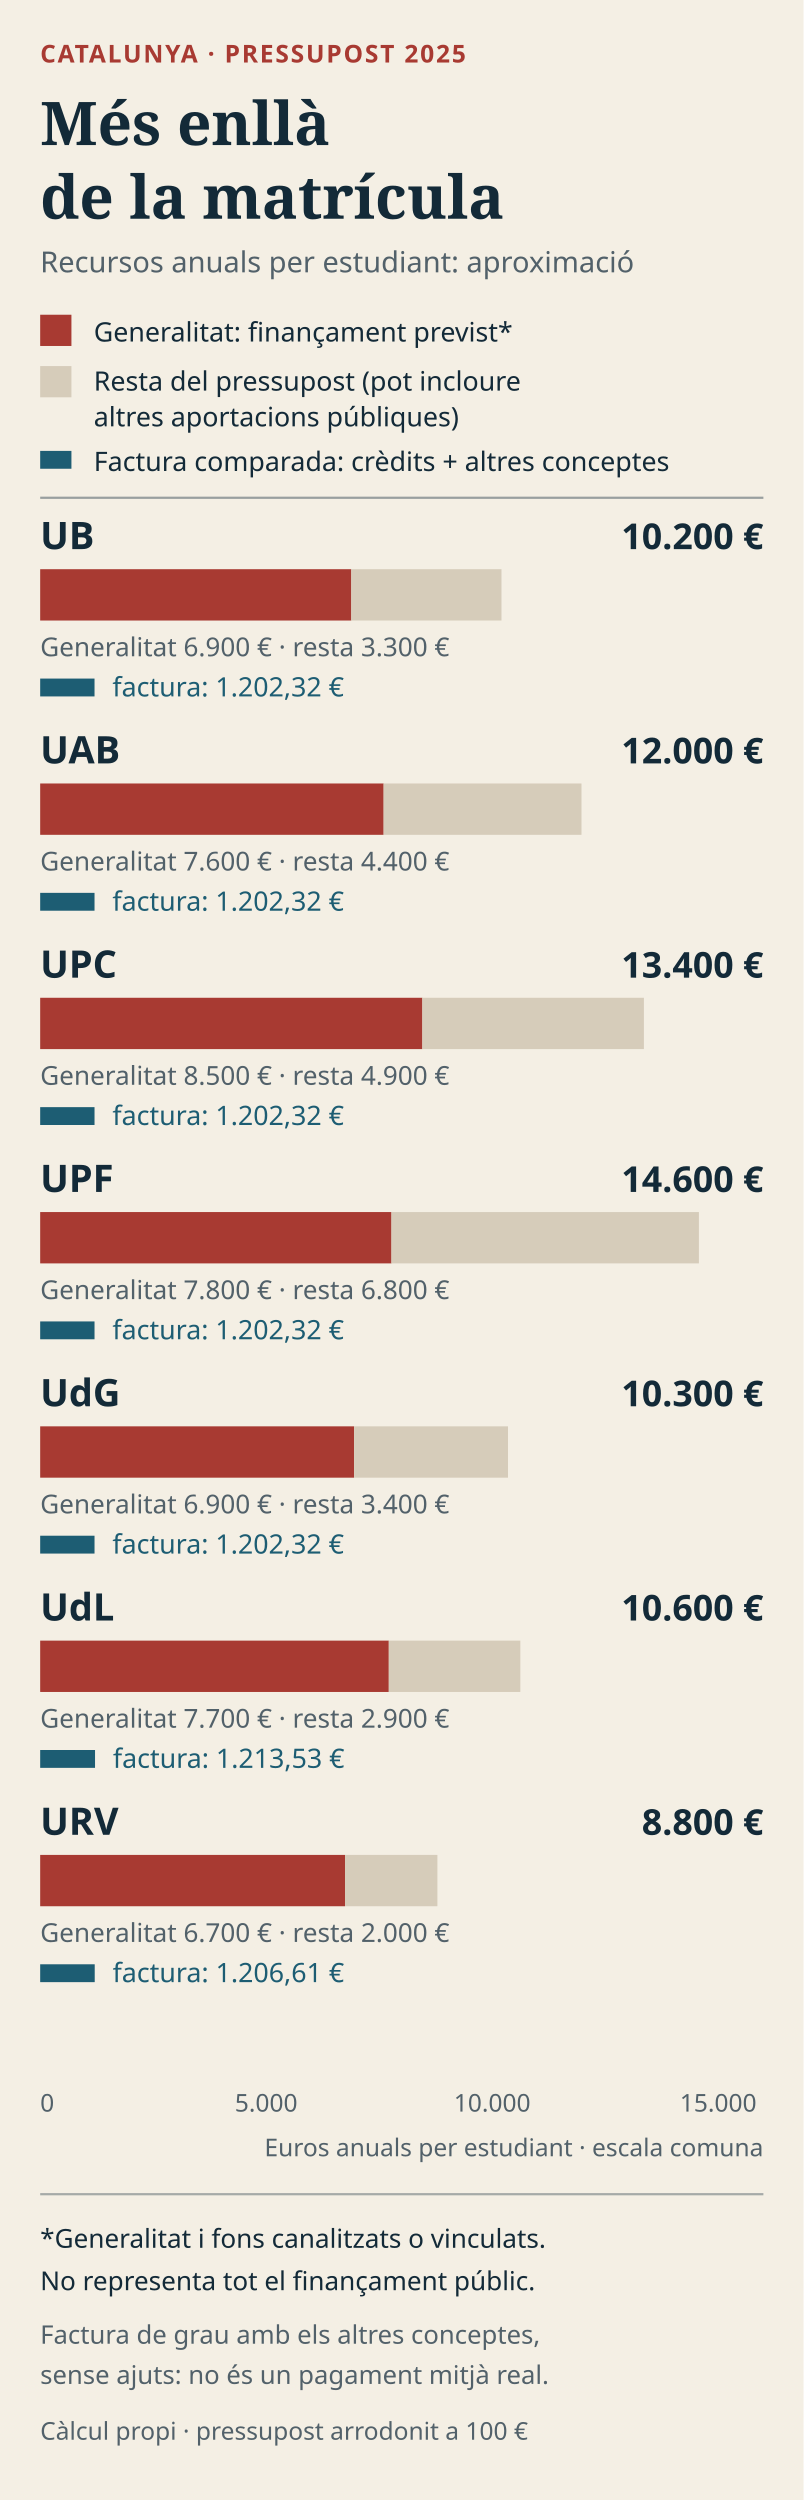
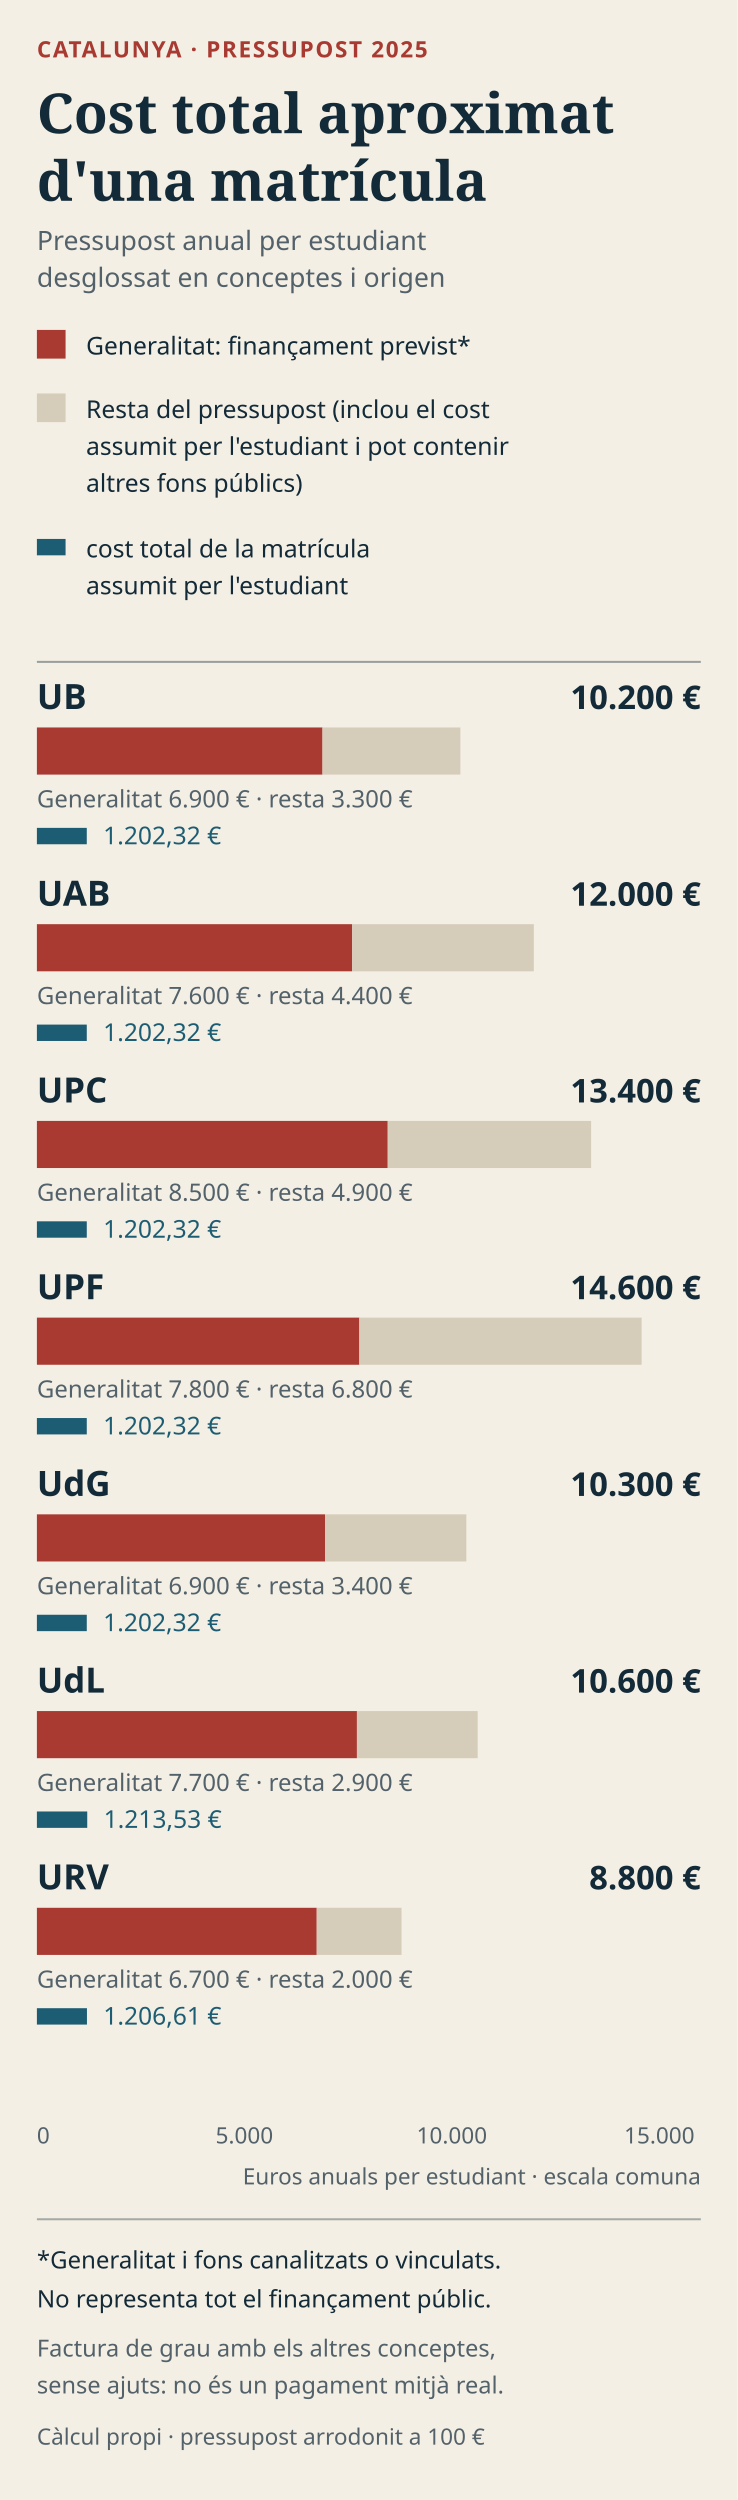
- <svg xmlns="http://www.w3.org/2000/svg" width="360" height="1120" viewBox="0 0 360 1120" role="img" aria-labelledby="ucm-title ucm-desc">
-   <rect width="360" height="1120" fill="#f4efe4" />
+ <svg xmlns="http://www.w3.org/2000/svg" width="360" height="1220" viewBox="0 0 360 1220" role="img" aria-labelledby="ucm-title ucm-desc">
+   <rect width="360" height="1220" fill="#f4efe4" />
  <g font-family="system-ui, sans-serif" fill="#132a38">
    <text x="18" y="28" fill="#a83a32" font-size="11" font-weight="700" letter-spacing="0.8">CATALUNYA · PRESSUPOST 2025</text>
-     <text x="18" y="65" font-family="Georgia, serif" font-size="27" font-weight="700">Més enllà</text>
-     <text x="18" y="98" font-family="Georgia, serif" font-size="27" font-weight="700">de la matrícula</text>
-     <text x="18" y="122" fill="#52616a" font-size="13">Recursos anuals per estudiant: aproximació</text>
-     <rect x="18" y="141" width="14" height="14" fill="#a83a32" />
-     <text x="42" y="153" font-size="12">Generalitat: finançament previst*</text>
-     <rect x="18" y="164" width="14" height="14" fill="#d6ccba" />
-     <text x="42" y="175" font-size="12">Resta del pressupost (pot incloure</text>
-     <text x="42" y="191" font-size="12">altres aportacions públiques)</text>
-     <rect x="18" y="202" width="14" height="8" fill="#1d5d73" />
-     <text x="42" y="211" font-size="12">Factura comparada: crèdits + altres conceptes</text>
-     <line x1="18" y1="223" x2="342" y2="223" stroke="#132a38" stroke-opacity="0.4" />
-     <g aria-label="UB">
-       <text x="18" y="246" font-size="17" font-weight="750">UB</text>
-       <text x="342" y="246" text-anchor="end" font-size="16" font-weight="700">10.200 €</text>
-       <rect x="18" y="255" width="139.386" height="23" fill="#a83a32" />
-       <rect x="157.386" y="255" width="67.277" height="23" fill="#d6ccba" />
-       <text x="18" y="294" fill="#52616a" font-size="11.7">Generalitat 6.900 € · resta 3.300 €</text>
-       <rect x="18" y="304" width="24.347" height="8" fill="#1d5d73" />
-       <text x="50.347" y="312" fill="#1d5d73" font-size="12">factura: 1.202,32 €</text>
+     <text x="18" y="65" font-family="Georgia, serif" font-size="27" font-weight="700">
+       <tspan x="18" y="65">Cost total aproximat</tspan>
+       <tspan x="18" y="98">d'una matrícula</tspan>
+     </text>
+     <text x="18" y="122" fill="#52616a" font-size="13">
+       <tspan x="18" y="122">Pressupost anual per estudiant</tspan>
+       <tspan x="18" y="140">desglossat en conceptes i origen</tspan>
+     </text>
+     <rect x="18" y="161" width="14" height="14" fill="#a83a32" />
+     <text x="42" y="173" font-size="12">Generalitat: finançament previst*</text>
+     <rect x="18" y="192" width="14" height="14" fill="#d6ccba" />
+     <text x="42" y="204" font-size="12">
+       <tspan x="42" y="204">Resta del pressupost (inclou el cost</tspan>
+       <tspan x="42" y="222">assumit per l'estudiant i pot contenir</tspan>
+       <tspan x="42" y="240">altres fons públics)</tspan>
+     </text>
+     <rect x="18" y="263" width="14" height="8" fill="#1d5d73" />
+     <text x="42" y="272" font-size="12">
+       <tspan x="42" y="272">cost total de la matrícula</tspan>
+       <tspan x="42" y="290">assumit per l'estudiant</tspan>
+     </text>
+     <g transform="translate(0 100)">
+       <line x1="18" y1="223" x2="342" y2="223" stroke="#132a38" stroke-opacity="0.4" />
+       <g aria-label="UB">
+         <text x="18" y="246" font-size="17" font-weight="750">UB</text>
+         <text x="342" y="246" text-anchor="end" font-size="16" font-weight="700">10.200 €</text>
+         <rect x="18" y="255" width="139.386" height="23" fill="#a83a32" />
+         <rect x="157.386" y="255" width="67.277" height="23" fill="#d6ccba" />
+         <text x="18" y="294" fill="#52616a" font-size="11.7">Generalitat 6.900 € · resta 3.300 €</text>
+         <rect x="18" y="304" width="24.347" height="8" fill="#1d5d73" />
+         <text x="50.347" y="312" fill="#1d5d73" font-size="12">1.202,32 €</text>
+       </g>
+       <g aria-label="UAB">
+         <text x="18" y="342" font-size="17" font-weight="750">UAB</text>
+         <text x="342" y="342" text-anchor="end" font-size="16" font-weight="700">12.000 €</text>
+         <rect x="18" y="351" width="153.870" height="23" fill="#a83a32" />
+         <rect x="171.870" y="351" width="88.637" height="23" fill="#d6ccba" />
+         <text x="18" y="390" fill="#52616a" font-size="11.7">Generalitat 7.600 € · resta 4.400 €</text>
+         <rect x="18" y="400" width="24.347" height="8" fill="#1d5d73" />
+         <text x="50.347" y="408" fill="#1d5d73" font-size="12">1.202,32 €</text>
+       </g>
+       <g aria-label="UPC">
+         <text x="18" y="438" font-size="17" font-weight="750">UPC</text>
+         <text x="342" y="438" text-anchor="end" font-size="16" font-weight="700">13.400 €</text>
+         <rect x="18" y="447" width="171.218" height="23" fill="#a83a32" />
+         <rect x="189.218" y="447" width="99.249" height="23" fill="#d6ccba" />
+         <text x="18" y="486" fill="#52616a" font-size="11.7">Generalitat 8.500 € · resta 4.900 €</text>
+         <rect x="18" y="496" width="24.347" height="8" fill="#1d5d73" />
+         <text x="50.347" y="504" fill="#1d5d73" font-size="12">1.202,32 €</text>
+       </g>
+       <g aria-label="UPF">
+         <text x="18" y="534" font-size="17" font-weight="750">UPF</text>
+         <text x="342" y="534" text-anchor="end" font-size="16" font-weight="700">14.600 €</text>
+         <rect x="18" y="543" width="157.382" height="23" fill="#a83a32" />
+         <rect x="175.382" y="543" width="137.729" height="23" fill="#d6ccba" />
+         <text x="18" y="582" fill="#52616a" font-size="11.7">Generalitat 7.800 € · resta 6.800 €</text>
+         <rect x="18" y="592" width="24.347" height="8" fill="#1d5d73" />
+         <text x="50.347" y="600" fill="#1d5d73" font-size="12">1.202,32 €</text>
+       </g>
+       <g aria-label="UdG">
+         <text x="18" y="630" font-size="17" font-weight="750">UdG</text>
+         <text x="342" y="630" text-anchor="end" font-size="16" font-weight="700">10.300 €</text>
+         <rect x="18" y="639" width="140.643" height="23" fill="#a83a32" />
+         <rect x="158.643" y="639" width="68.941" height="23" fill="#d6ccba" />
+         <text x="18" y="678" fill="#52616a" font-size="11.7">Generalitat 6.900 € · resta 3.400 €</text>
+         <rect x="18" y="688" width="24.347" height="8" fill="#1d5d73" />
+         <text x="50.347" y="696" fill="#1d5d73" font-size="12">1.202,32 €</text>
+       </g>
+       <g aria-label="UdL">
+         <text x="18" y="726" font-size="17" font-weight="750">UdL</text>
+         <text x="342" y="726" text-anchor="end" font-size="16" font-weight="700">10.600 €</text>
+         <rect x="18" y="735" width="156.181" height="23" fill="#a83a32" />
+         <rect x="174.181" y="735" width="58.930" height="23" fill="#d6ccba" />
+         <text x="18" y="774" fill="#52616a" font-size="11.7">Generalitat 7.700 € · resta 2.900 €</text>
+         <rect x="18" y="784" width="24.574" height="8" fill="#1d5d73" />
+         <text x="50.574" y="792" fill="#1d5d73" font-size="12">1.213,53 €</text>
+       </g>
+       <g aria-label="URV">
+         <text x="18" y="822" font-size="17" font-weight="750">URV</text>
+         <text x="342" y="822" text-anchor="end" font-size="16" font-weight="700">8.800 €</text>
+         <rect x="18" y="831" width="136.569" height="23" fill="#a83a32" />
+         <rect x="154.569" y="831" width="41.378" height="23" fill="#d6ccba" />
+         <text x="18" y="870" fill="#52616a" font-size="11.7">Generalitat 6.700 € · resta 2.000 €</text>
+         <rect x="18" y="880" width="24.434" height="8" fill="#1d5d73" />
+         <text x="50.434" y="888" fill="#1d5d73" font-size="12">1.206,61 €</text>
+       </g>
+       <text x="18" y="946" fill="#52616a" font-size="11" text-anchor="start">0</text>
+       <text x="119.25" y="946" fill="#52616a" font-size="11" text-anchor="middle">5.000</text>
+       <text x="220.5" y="946" fill="#52616a" font-size="11" text-anchor="middle">10.000</text>
+       <text x="321.75" y="946" fill="#52616a" font-size="11" text-anchor="middle">15.000</text>
+       <text x="342" y="966" text-anchor="end" fill="#52616a" font-size="11">Euros anuals per estudiant · escala comuna</text>
+       <line x1="18" y1="983" x2="342" y2="983" stroke="#132a38" stroke-opacity="0.35" />
+       <text x="18" y="1007" font-size="11.7">*Generalitat i fons canalitzats o vinculats.</text>
+       <text x="18" y="1026" font-size="11.7">No representa tot el finançament públic.</text>
+       <text x="18" y="1050" fill="#52616a" font-size="11.5">Factura de grau amb els altres conceptes,</text>
+       <text x="18" y="1068" fill="#52616a" font-size="11.5">sense ajuts: no és un pagament mitjà real.</text>
+       <text x="18" y="1093" fill="#52616a" font-size="11">Càlcul propi · pressupost arrodonit a 100 €</text>
    </g>
-     <g aria-label="UAB">
-       <text x="18" y="342" font-size="17" font-weight="750">UAB</text>
-       <text x="342" y="342" text-anchor="end" font-size="16" font-weight="700">12.000 €</text>
-       <rect x="18" y="351" width="153.870" height="23" fill="#a83a32" />
-       <rect x="171.870" y="351" width="88.637" height="23" fill="#d6ccba" />
-       <text x="18" y="390" fill="#52616a" font-size="11.7">Generalitat 7.600 € · resta 4.400 €</text>
-       <rect x="18" y="400" width="24.347" height="8" fill="#1d5d73" />
-       <text x="50.347" y="408" fill="#1d5d73" font-size="12">factura: 1.202,32 €</text>
-     </g>
-     <g aria-label="UPC">
-       <text x="18" y="438" font-size="17" font-weight="750">UPC</text>
-       <text x="342" y="438" text-anchor="end" font-size="16" font-weight="700">13.400 €</text>
-       <rect x="18" y="447" width="171.218" height="23" fill="#a83a32" />
-       <rect x="189.218" y="447" width="99.249" height="23" fill="#d6ccba" />
-       <text x="18" y="486" fill="#52616a" font-size="11.7">Generalitat 8.500 € · resta 4.900 €</text>
-       <rect x="18" y="496" width="24.347" height="8" fill="#1d5d73" />
-       <text x="50.347" y="504" fill="#1d5d73" font-size="12">factura: 1.202,32 €</text>
-     </g>
-     <g aria-label="UPF">
-       <text x="18" y="534" font-size="17" font-weight="750">UPF</text>
-       <text x="342" y="534" text-anchor="end" font-size="16" font-weight="700">14.600 €</text>
-       <rect x="18" y="543" width="157.382" height="23" fill="#a83a32" />
-       <rect x="175.382" y="543" width="137.729" height="23" fill="#d6ccba" />
-       <text x="18" y="582" fill="#52616a" font-size="11.7">Generalitat 7.800 € · resta 6.800 €</text>
-       <rect x="18" y="592" width="24.347" height="8" fill="#1d5d73" />
-       <text x="50.347" y="600" fill="#1d5d73" font-size="12">factura: 1.202,32 €</text>
-     </g>
-     <g aria-label="UdG">
-       <text x="18" y="630" font-size="17" font-weight="750">UdG</text>
-       <text x="342" y="630" text-anchor="end" font-size="16" font-weight="700">10.300 €</text>
-       <rect x="18" y="639" width="140.643" height="23" fill="#a83a32" />
-       <rect x="158.643" y="639" width="68.941" height="23" fill="#d6ccba" />
-       <text x="18" y="678" fill="#52616a" font-size="11.7">Generalitat 6.900 € · resta 3.400 €</text>
-       <rect x="18" y="688" width="24.347" height="8" fill="#1d5d73" />
-       <text x="50.347" y="696" fill="#1d5d73" font-size="12">factura: 1.202,32 €</text>
-     </g>
-     <g aria-label="UdL">
-       <text x="18" y="726" font-size="17" font-weight="750">UdL</text>
-       <text x="342" y="726" text-anchor="end" font-size="16" font-weight="700">10.600 €</text>
-       <rect x="18" y="735" width="156.181" height="23" fill="#a83a32" />
-       <rect x="174.181" y="735" width="58.930" height="23" fill="#d6ccba" />
-       <text x="18" y="774" fill="#52616a" font-size="11.7">Generalitat 7.700 € · resta 2.900 €</text>
-       <rect x="18" y="784" width="24.574" height="8" fill="#1d5d73" />
-       <text x="50.574" y="792" fill="#1d5d73" font-size="12">factura: 1.213,53 €</text>
-     </g>
-     <g aria-label="URV">
-       <text x="18" y="822" font-size="17" font-weight="750">URV</text>
-       <text x="342" y="822" text-anchor="end" font-size="16" font-weight="700">8.800 €</text>
-       <rect x="18" y="831" width="136.569" height="23" fill="#a83a32" />
-       <rect x="154.569" y="831" width="41.378" height="23" fill="#d6ccba" />
-       <text x="18" y="870" fill="#52616a" font-size="11.7">Generalitat 6.700 € · resta 2.000 €</text>
-       <rect x="18" y="880" width="24.434" height="8" fill="#1d5d73" />
-       <text x="50.434" y="888" fill="#1d5d73" font-size="12">factura: 1.206,61 €</text>
-     </g>
-     <text x="18" y="946" fill="#52616a" font-size="11" text-anchor="start">0</text>
-     <text x="119.25" y="946" fill="#52616a" font-size="11" text-anchor="middle">5.000</text>
-     <text x="220.5" y="946" fill="#52616a" font-size="11" text-anchor="middle">10.000</text>
-     <text x="321.75" y="946" fill="#52616a" font-size="11" text-anchor="middle">15.000</text>
-     <text x="342" y="966" text-anchor="end" fill="#52616a" font-size="11">Euros anuals per estudiant · escala comuna</text>
-     <line x1="18" y1="983" x2="342" y2="983" stroke="#132a38" stroke-opacity="0.35" />
-     <text x="18" y="1007" font-size="11.7">*Generalitat i fons canalitzats o vinculats.</text>
-     <text x="18" y="1026" font-size="11.7">No representa tot el finançament públic.</text>
-     <text x="18" y="1050" fill="#52616a" font-size="11.5">Factura de grau amb els altres conceptes,</text>
-     <text x="18" y="1068" fill="#52616a" font-size="11.5">sense ajuts: no és un pagament mitjà real.</text>
-     <text x="18" y="1093" fill="#52616a" font-size="11">Càlcul propi · pressupost arrodonit a 100 €</text>
  </g>
</svg>
